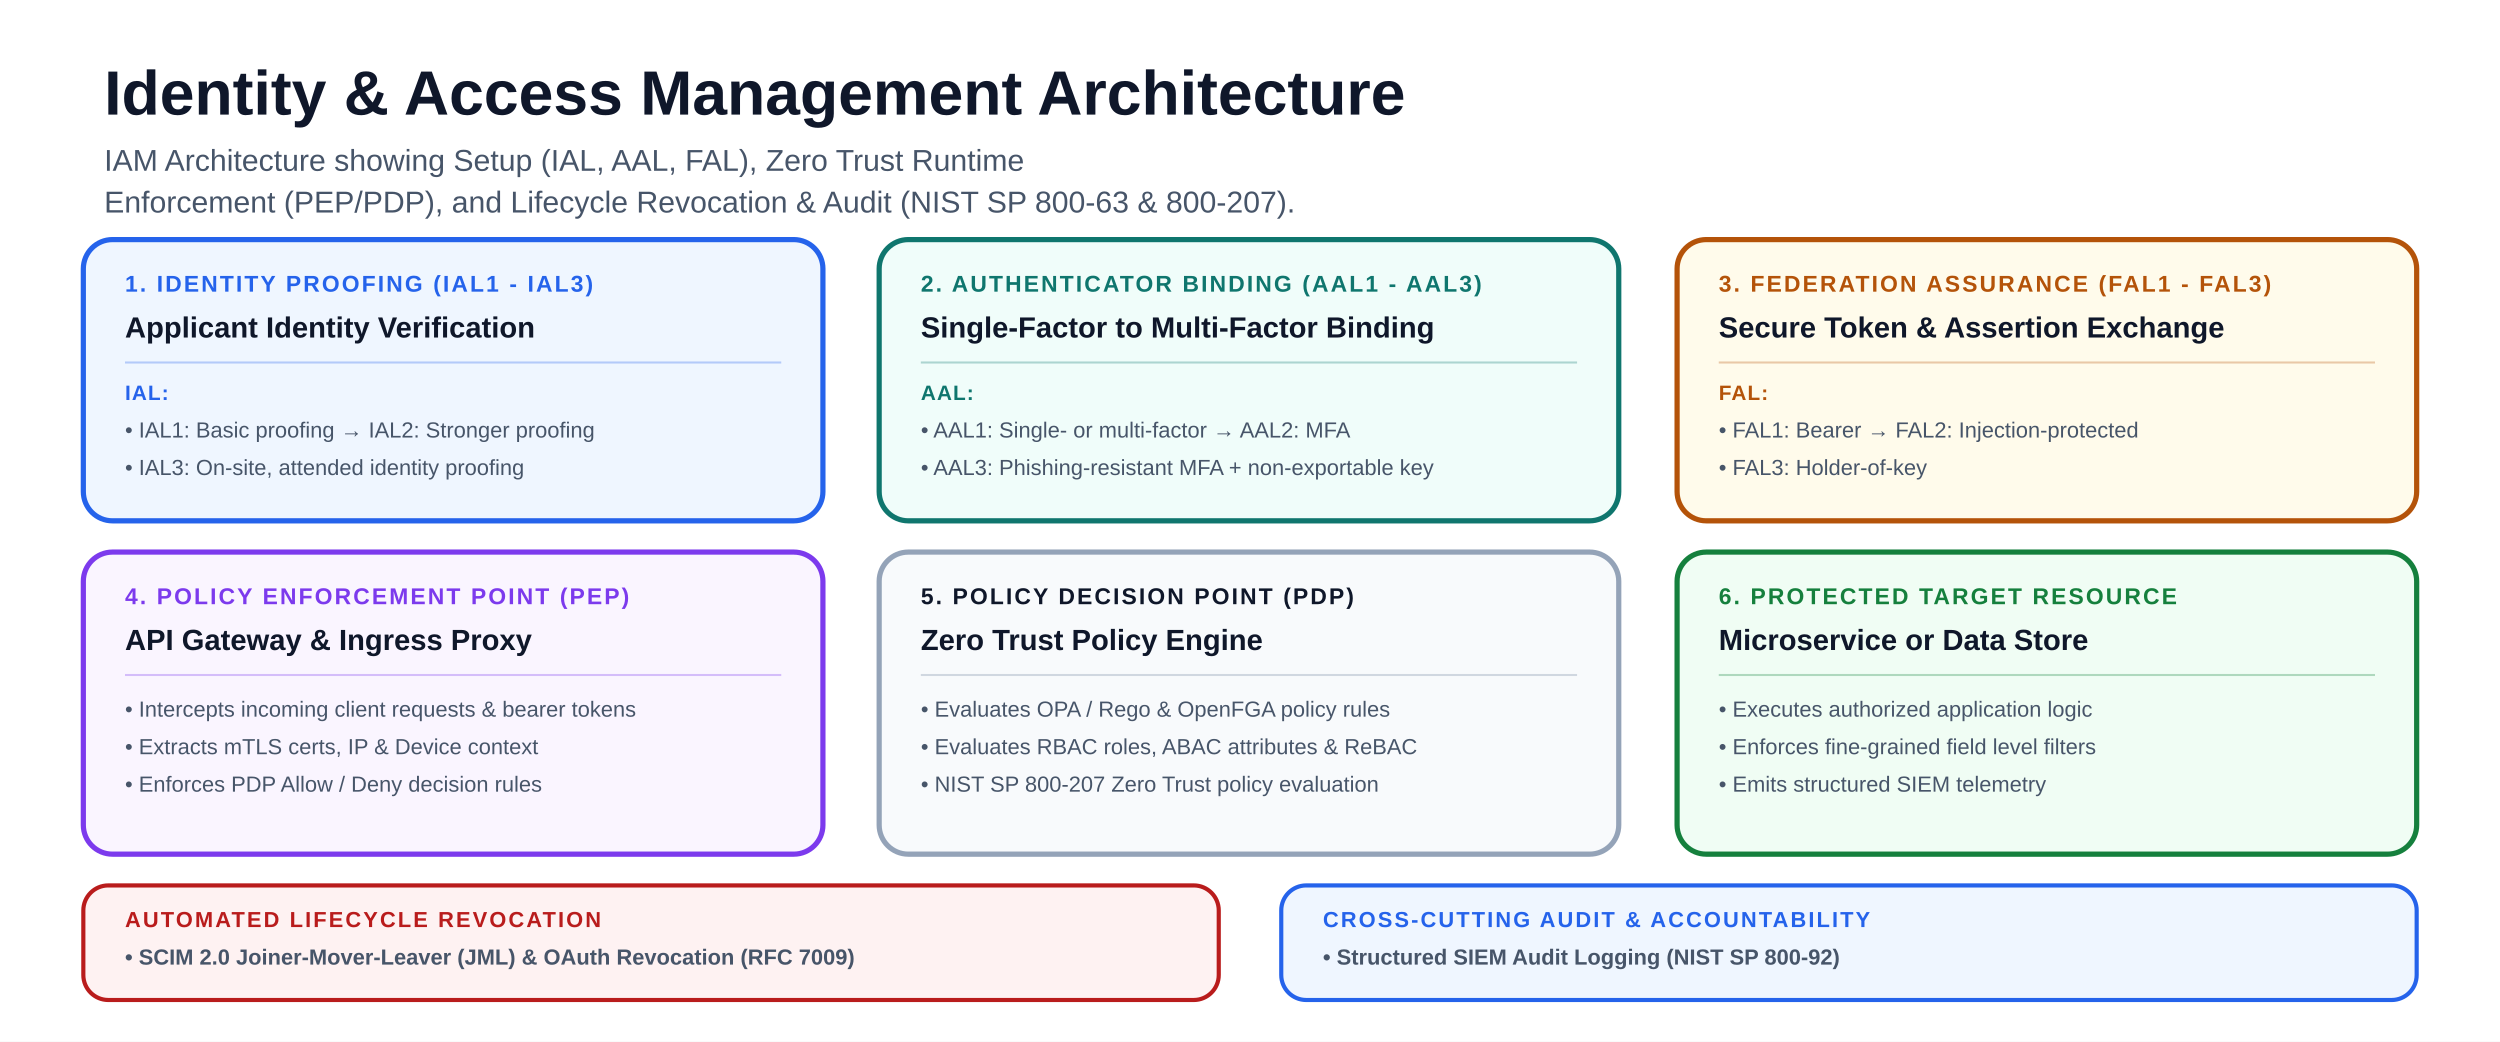
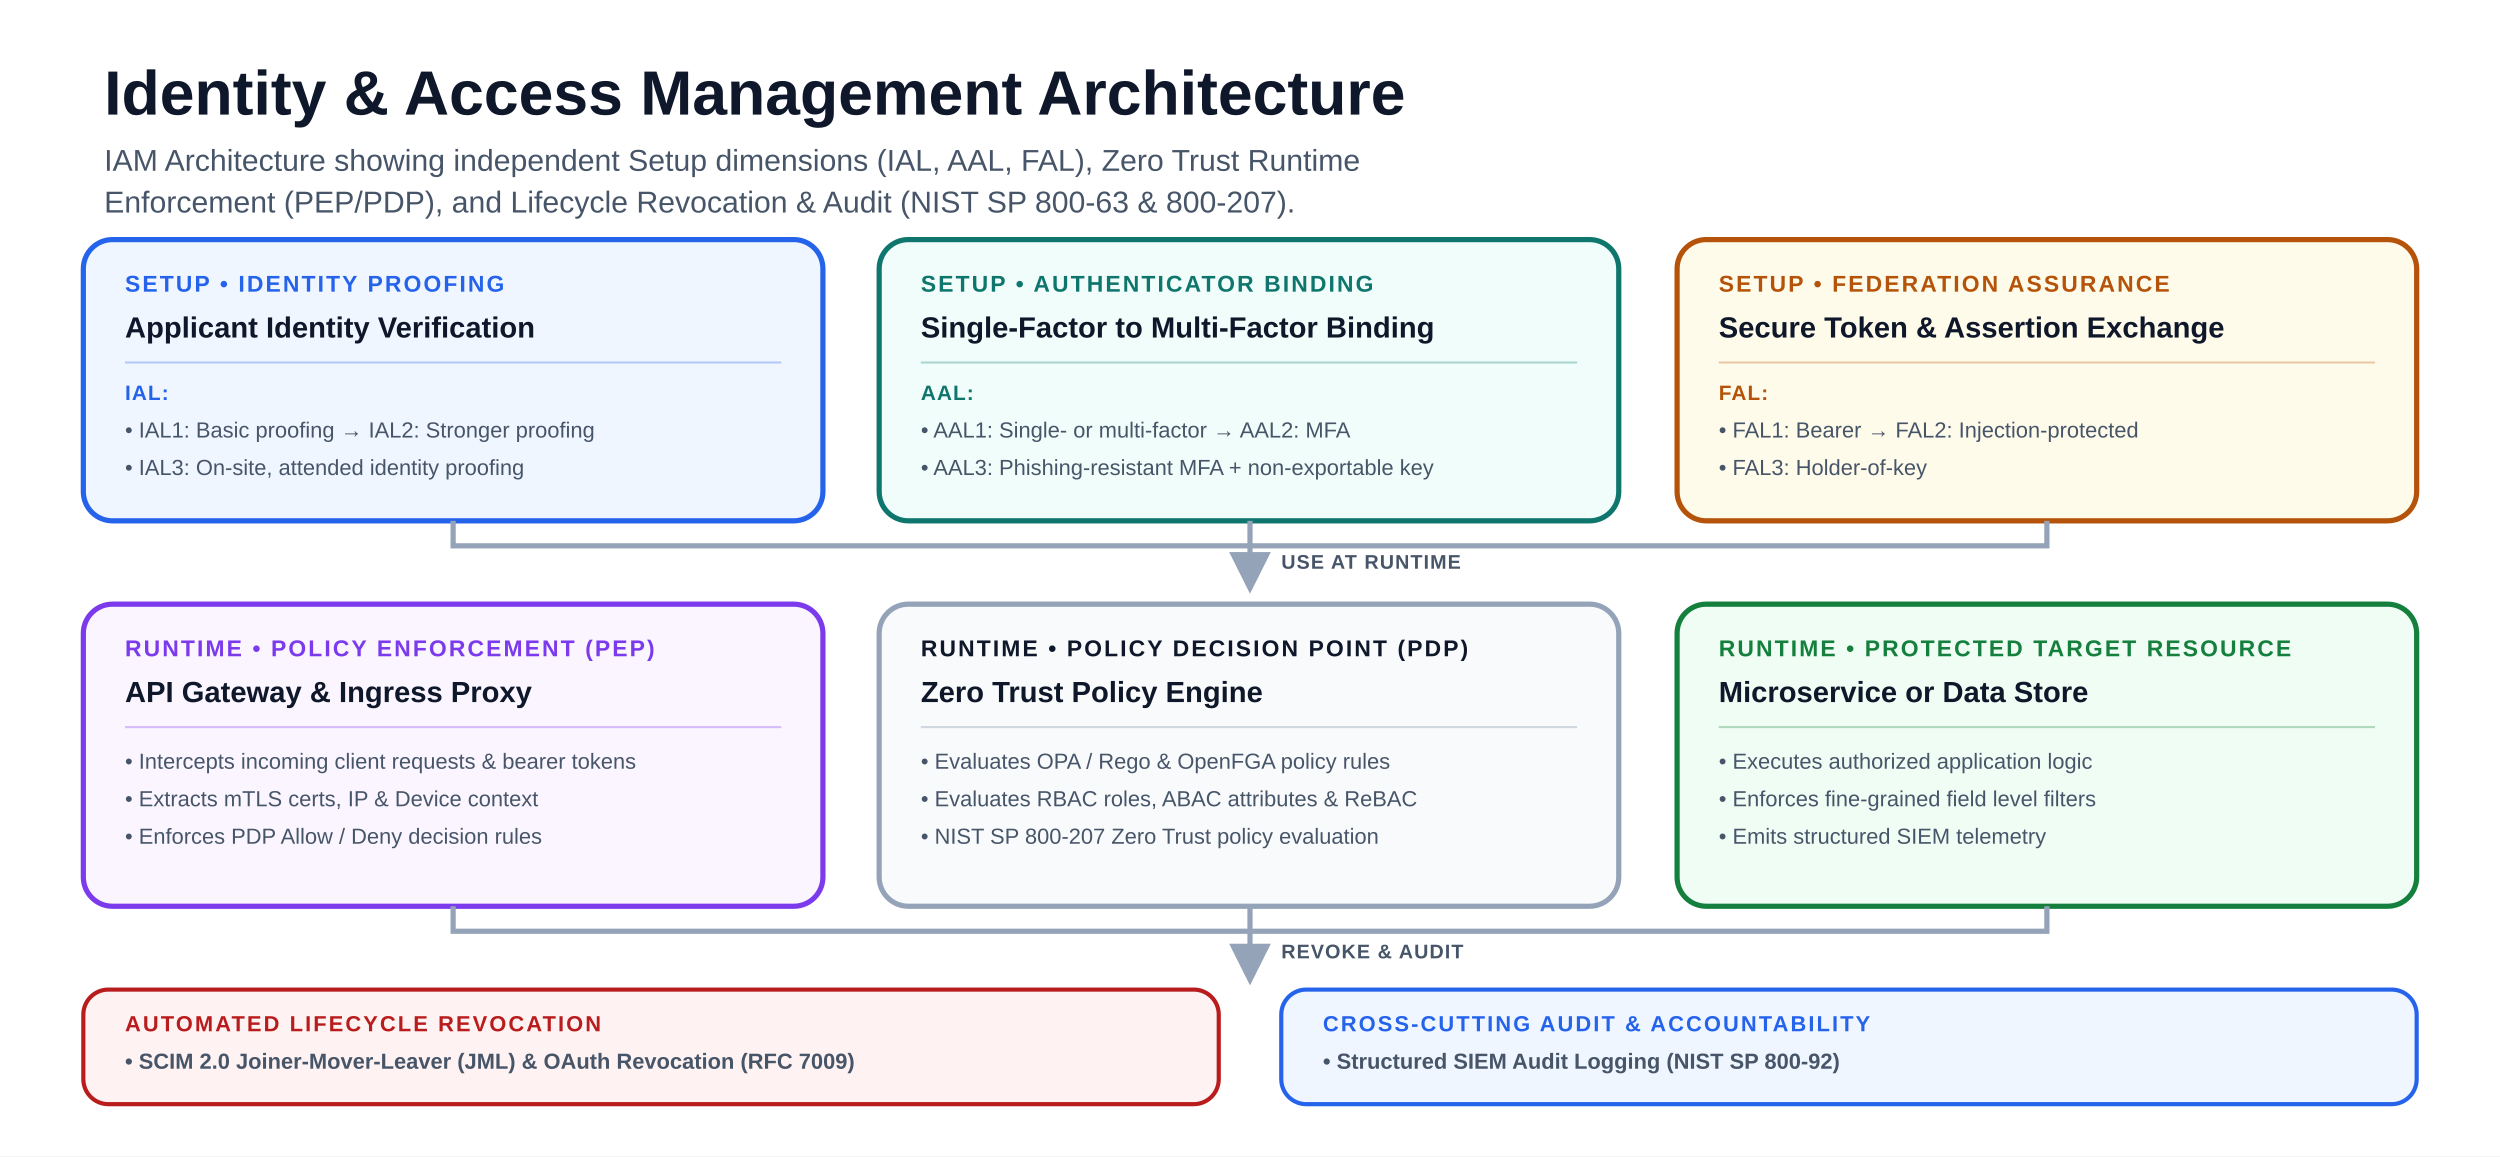
- <svg xmlns="http://www.w3.org/2000/svg" viewBox="0 0 1200 500" font-family="-apple-system, BlinkMacSystemFont, 'Segoe UI', Arial, sans-serif" role="img" aria-labelledby="title description">
-   <rect width="1200" height="500" fill="#ffffff" />
+ <svg xmlns="http://www.w3.org/2000/svg" viewBox="0 0 1200 555" font-family="-apple-system, BlinkMacSystemFont, 'Segoe UI', Arial, sans-serif" role="img" aria-labelledby="title description">
+   <rect width="1200" height="555" fill="#ffffff" />
  <defs>
    <marker id="arrow" viewBox="0 0 10 10" refX="8.5" refY="5" markerWidth="8" markerHeight="8" orient="auto">
      <path d="M0 0 L10 5 L0 10Z" fill="#94a3b8" />
    </marker>
    <marker id="arrow-reverse" viewBox="0 0 10 10" refX="1.5" refY="5" markerWidth="8" markerHeight="8" orient="auto">
      <path d="M10 0 L0 5 L10 10Z" fill="#94a3b8" />
    </marker>
    <marker id="arrow-blue" viewBox="0 0 10 10" refX="8.5" refY="5" markerWidth="8" markerHeight="8" orient="auto">
      <path d="M0 0 L10 5 L0 10Z" fill="#2563eb" />
    </marker>
    <marker id="arrow-teal" viewBox="0 0 10 10" refX="8.5" refY="5" markerWidth="8" markerHeight="8" orient="auto">
      <path d="M0 0 L10 5 L0 10Z" fill="#0f766e" />
    </marker>
    <marker id="arrow-amber" viewBox="0 0 10 10" refX="8.5" refY="5" markerWidth="8" markerHeight="8" orient="auto">
      <path d="M0 0 L10 5 L0 10Z" fill="#b45309" />
    </marker>
    <marker id="arrow-violet" viewBox="0 0 10 10" refX="8.5" refY="5" markerWidth="8" markerHeight="8" orient="auto">
      <path d="M0 0 L10 5 L0 10Z" fill="#7c3aed" />
    </marker>
    <marker id="arrow-red" viewBox="0 0 10 10" refX="8.5" refY="5" markerWidth="8" markerHeight="8" orient="auto">
      <path d="M0 0 L10 5 L0 10Z" fill="#b91c1c" />
    </marker>
  </defs>
  <text x="50" y="55" font-size="30" font-weight="850" fill="#0f172a">Identity &amp; Access Management Architecture</text>
-   <text x="50" y="82" font-size="14.5" fill="#475569">IAM Architecture showing Setup (IAL, AAL, FAL), Zero Trust Runtime</text>
+   <text x="50" y="82" font-size="14.5" fill="#475569">IAM Architecture showing independent Setup dimensions (IAL, AAL, FAL), Zero Trust Runtime</text>
  <text x="50" y="102" font-size="14.5" fill="#475569">Enforcement (PEP/PDP), and Lifecycle Revocation &amp; Audit (NIST SP 800-63 &amp; 800-207).</text>
  <rect x="40" y="115" width="355" height="135" rx="14" fill="#eff6ff" stroke="#2563eb" stroke-width="2.5" />
-   <text x="60" y="140" font-size="11" font-weight="900" letter-spacing="1" fill="#2563eb">1. IDENTITY PROOFING (IAL1 - IAL3)</text>
+   <text x="60" y="140" font-size="11" font-weight="900" letter-spacing="1" fill="#2563eb">SETUP • IDENTITY PROOFING</text>
  <text x="60" y="162" font-size="14" font-weight="800" fill="#0f172a">Applicant Identity Verification</text>
  <line x1="60" y1="174" x2="375" y2="174" stroke="#2563eb" stroke-opacity="0.3" stroke-width="1" />
  <text x="60" y="192" font-size="10" font-weight="800" letter-spacing="0.5" fill="#2563eb">IAL:</text>
  <text x="60" y="210" font-size="10.5" font-weight="500" fill="#475569">• IAL1: Basic proofing → IAL2: Stronger proofing</text>
  <text x="60" y="228" font-size="10.5" font-weight="500" fill="#475569">• IAL3: On-site, attended identity proofing</text>
  <rect x="422" y="115" width="355" height="135" rx="14" fill="#f0fdfa" stroke="#0f766e" stroke-width="2.5" />
-   <text x="442" y="140" font-size="11" font-weight="900" letter-spacing="1" fill="#0f766e">2. AUTHENTICATOR BINDING (AAL1 - AAL3)</text>
+   <text x="442" y="140" font-size="11" font-weight="900" letter-spacing="1" fill="#0f766e">SETUP • AUTHENTICATOR BINDING</text>
  <text x="442" y="162" font-size="14" font-weight="800" fill="#0f172a">Single-Factor to Multi-Factor Binding</text>
  <line x1="442" y1="174" x2="757" y2="174" stroke="#0f766e" stroke-opacity="0.3" stroke-width="1" />
  <text x="442" y="192" font-size="10" font-weight="800" letter-spacing="0.5" fill="#0f766e">AAL:</text>
  <text x="442" y="210" font-size="10.5" font-weight="500" fill="#475569">• AAL1: Single- or multi-factor → AAL2: MFA</text>
  <text x="442" y="228" font-size="10.5" font-weight="500" fill="#475569">• AAL3: Phishing-resistant MFA + non-exportable key</text>
  <rect x="805" y="115" width="355" height="135" rx="14" fill="#fffbeb" stroke="#b45309" stroke-width="2.5" />
-   <text x="825" y="140" font-size="11" font-weight="900" letter-spacing="1" fill="#b45309">3. FEDERATION ASSURANCE (FAL1 - FAL3)</text>
+   <text x="825" y="140" font-size="11" font-weight="900" letter-spacing="1" fill="#b45309">SETUP • FEDERATION ASSURANCE</text>
  <text x="825" y="162" font-size="14" font-weight="800" fill="#0f172a">Secure Token &amp; Assertion Exchange</text>
  <line x1="825" y1="174" x2="1140" y2="174" stroke="#b45309" stroke-opacity="0.3" stroke-width="1" />
  <text x="825" y="192" font-size="10" font-weight="800" letter-spacing="0.5" fill="#b45309">FAL:</text>
  <text x="825" y="210" font-size="10.5" font-weight="500" fill="#475569">• FAL1: Bearer → FAL2: Injection-protected</text>
  <text x="825" y="228" font-size="10.5" font-weight="500" fill="#475569">• FAL3: Holder-of-key</text>
-   <rect x="40" y="265" width="355" height="145" rx="14" fill="#faf5ff" stroke="#7c3aed" stroke-width="2.5" />
-   <text x="60" y="290" font-size="11" font-weight="900" letter-spacing="1" fill="#7c3aed">4. POLICY ENFORCEMENT POINT (PEP)</text>
-   <text x="60" y="312" font-size="14" font-weight="800" fill="#0f172a">API Gateway &amp; Ingress Proxy</text>
-   <line x1="60" y1="324" x2="375" y2="324" stroke="#7c3aed" stroke-opacity="0.3" stroke-width="1" />
-   <text x="60" y="344" font-size="10.5" font-weight="500" fill="#475569">• Intercepts incoming client requests &amp; bearer tokens</text>
-   <text x="60" y="362" font-size="10.5" font-weight="500" fill="#475569">• Extracts mTLS certs, IP &amp; Device context</text>
-   <text x="60" y="380" font-size="10.5" font-weight="500" fill="#475569">• Enforces PDP Allow / Deny decision rules</text>
-   <rect x="422" y="265" width="355" height="145" rx="14" fill="#f8fafc" stroke="#94a3b8" stroke-width="2.5" />
-   <text x="442" y="290" font-size="11" font-weight="900" letter-spacing="1" fill="#0f172a">5. POLICY DECISION POINT (PDP)</text>
-   <text x="442" y="312" font-size="14" font-weight="800" fill="#0f172a">Zero Trust Policy Engine</text>
-   <line x1="442" y1="324" x2="757" y2="324" stroke="#94a3b8" stroke-opacity="0.4" stroke-width="1" />
-   <text x="442" y="344" font-size="10.5" font-weight="500" fill="#475569">• Evaluates OPA / Rego &amp; OpenFGA policy rules</text>
-   <text x="442" y="362" font-size="10.5" font-weight="500" fill="#475569">• Evaluates RBAC roles, ABAC attributes &amp; ReBAC</text>
-   <text x="442" y="380" font-size="10.5" font-weight="500" fill="#475569">• NIST SP 800-207 Zero Trust policy evaluation</text>
-   <rect x="805" y="265" width="355" height="145" rx="14" fill="#f0fdf4" stroke="#15803d" stroke-width="2.5" />
-   <text x="825" y="290" font-size="11" font-weight="900" letter-spacing="1" fill="#15803d">6. PROTECTED TARGET RESOURCE</text>
-   <text x="825" y="312" font-size="14" font-weight="800" fill="#0f172a">Microservice or Data Store</text>
-   <line x1="825" y1="324" x2="1140" y2="324" stroke="#15803d" stroke-opacity="0.3" stroke-width="1" />
-   <text x="825" y="344" font-size="10.5" font-weight="500" fill="#475569">• Executes authorized application logic</text>
-   <text x="825" y="362" font-size="10.5" font-weight="500" fill="#475569">• Enforces fine-grained field level filters</text>
-   <text x="825" y="380" font-size="10.5" font-weight="500" fill="#475569">• Emits structured SIEM telemetry</text>
-   <rect x="40" y="425" width="545" height="55" rx="12" fill="#fef2f2" stroke="#b91c1c" stroke-width="2" />
-   <text x="60" y="445" font-size="10.5" font-weight="900" letter-spacing="1" fill="#b91c1c">AUTOMATED LIFECYCLE REVOCATION</text>
-   <text x="60" y="463" font-size="10.5" font-weight="600" fill="#475569">• SCIM 2.0 Joiner-Mover-Leaver (JML) &amp; OAuth Revocation (RFC 7009)</text>
-   <rect x="615" y="425" width="545" height="55" rx="12" fill="#eff6ff" stroke="#2563eb" stroke-width="2" />
-   <text x="635" y="445" font-size="10.5" font-weight="900" letter-spacing="1" fill="#2563eb">CROSS-CUTTING AUDIT &amp; ACCOUNTABILITY</text>
-   <text x="635" y="463" font-size="10.5" font-weight="600" fill="#475569">• Structured SIEM Audit Logging (NIST SP 800-92)</text>
+   <path d="M217.5 250 L217.5 262 L982.5 262 L982.5 250" fill="none" stroke="#94a3b8" stroke-width="2.5" />
+   <path d="M600 250 L600 282" fill="none" stroke="#94a3b8" stroke-width="2.5" marker-end="url(#arrow)" />
+   <text x="615" y="273" font-size="9.5" font-weight="900" letter-spacing="0.5" fill="#475569">USE AT RUNTIME</text>
+   <rect x="40" y="290" width="355" height="145" rx="14" fill="#faf5ff" stroke="#7c3aed" stroke-width="2.5" />
+   <text x="60" y="315" font-size="11" font-weight="900" letter-spacing="1" fill="#7c3aed">RUNTIME • POLICY ENFORCEMENT (PEP)</text>
+   <text x="60" y="337" font-size="14" font-weight="800" fill="#0f172a">API Gateway &amp; Ingress Proxy</text>
+   <line x1="60" y1="349" x2="375" y2="349" stroke="#7c3aed" stroke-opacity="0.3" stroke-width="1" />
+   <text x="60" y="369" font-size="10.5" font-weight="500" fill="#475569">• Intercepts incoming client requests &amp; bearer tokens</text>
+   <text x="60" y="387" font-size="10.5" font-weight="500" fill="#475569">• Extracts mTLS certs, IP &amp; Device context</text>
+   <text x="60" y="405" font-size="10.5" font-weight="500" fill="#475569">• Enforces PDP Allow / Deny decision rules</text>
+   <rect x="422" y="290" width="355" height="145" rx="14" fill="#f8fafc" stroke="#94a3b8" stroke-width="2.5" />
+   <text x="442" y="315" font-size="11" font-weight="900" letter-spacing="1" fill="#0f172a">RUNTIME • POLICY DECISION POINT (PDP)</text>
+   <text x="442" y="337" font-size="14" font-weight="800" fill="#0f172a">Zero Trust Policy Engine</text>
+   <line x1="442" y1="349" x2="757" y2="349" stroke="#94a3b8" stroke-opacity="0.4" stroke-width="1" />
+   <text x="442" y="369" font-size="10.5" font-weight="500" fill="#475569">• Evaluates OPA / Rego &amp; OpenFGA policy rules</text>
+   <text x="442" y="387" font-size="10.5" font-weight="500" fill="#475569">• Evaluates RBAC roles, ABAC attributes &amp; ReBAC</text>
+   <text x="442" y="405" font-size="10.5" font-weight="500" fill="#475569">• NIST SP 800-207 Zero Trust policy evaluation</text>
+   <rect x="805" y="290" width="355" height="145" rx="14" fill="#f0fdf4" stroke="#15803d" stroke-width="2.5" />
+   <text x="825" y="315" font-size="11" font-weight="900" letter-spacing="1" fill="#15803d">RUNTIME • PROTECTED TARGET RESOURCE</text>
+   <text x="825" y="337" font-size="14" font-weight="800" fill="#0f172a">Microservice or Data Store</text>
+   <line x1="825" y1="349" x2="1140" y2="349" stroke="#15803d" stroke-opacity="0.3" stroke-width="1" />
+   <text x="825" y="369" font-size="10.5" font-weight="500" fill="#475569">• Executes authorized application logic</text>
+   <text x="825" y="387" font-size="10.5" font-weight="500" fill="#475569">• Enforces fine-grained field level filters</text>
+   <text x="825" y="405" font-size="10.5" font-weight="500" fill="#475569">• Emits structured SIEM telemetry</text>
+   <path d="M217.5 435 L217.5 447 L982.5 447 L982.5 435" fill="none" stroke="#94a3b8" stroke-width="2.5" />
+   <path d="M600 435 L600 470" fill="none" stroke="#94a3b8" stroke-width="2.5" marker-end="url(#arrow)" />
+   <text x="615" y="460" font-size="9.5" font-weight="900" letter-spacing="0.5" fill="#475569">REVOKE &amp; AUDIT</text>
+   <rect x="40" y="475" width="545" height="55" rx="12" fill="#fef2f2" stroke="#b91c1c" stroke-width="2" />
+   <text x="60" y="495" font-size="10.5" font-weight="900" letter-spacing="1" fill="#b91c1c">AUTOMATED LIFECYCLE REVOCATION</text>
+   <text x="60" y="513" font-size="10.5" font-weight="600" fill="#475569">• SCIM 2.0 Joiner-Mover-Leaver (JML) &amp; OAuth Revocation (RFC 7009)</text>
+   <rect x="615" y="475" width="545" height="55" rx="12" fill="#eff6ff" stroke="#2563eb" stroke-width="2" />
+   <text x="635" y="495" font-size="10.5" font-weight="900" letter-spacing="1" fill="#2563eb">CROSS-CUTTING AUDIT &amp; ACCOUNTABILITY</text>
+   <text x="635" y="513" font-size="10.5" font-weight="600" fill="#475569">• Structured SIEM Audit Logging (NIST SP 800-92)</text>
</svg>
